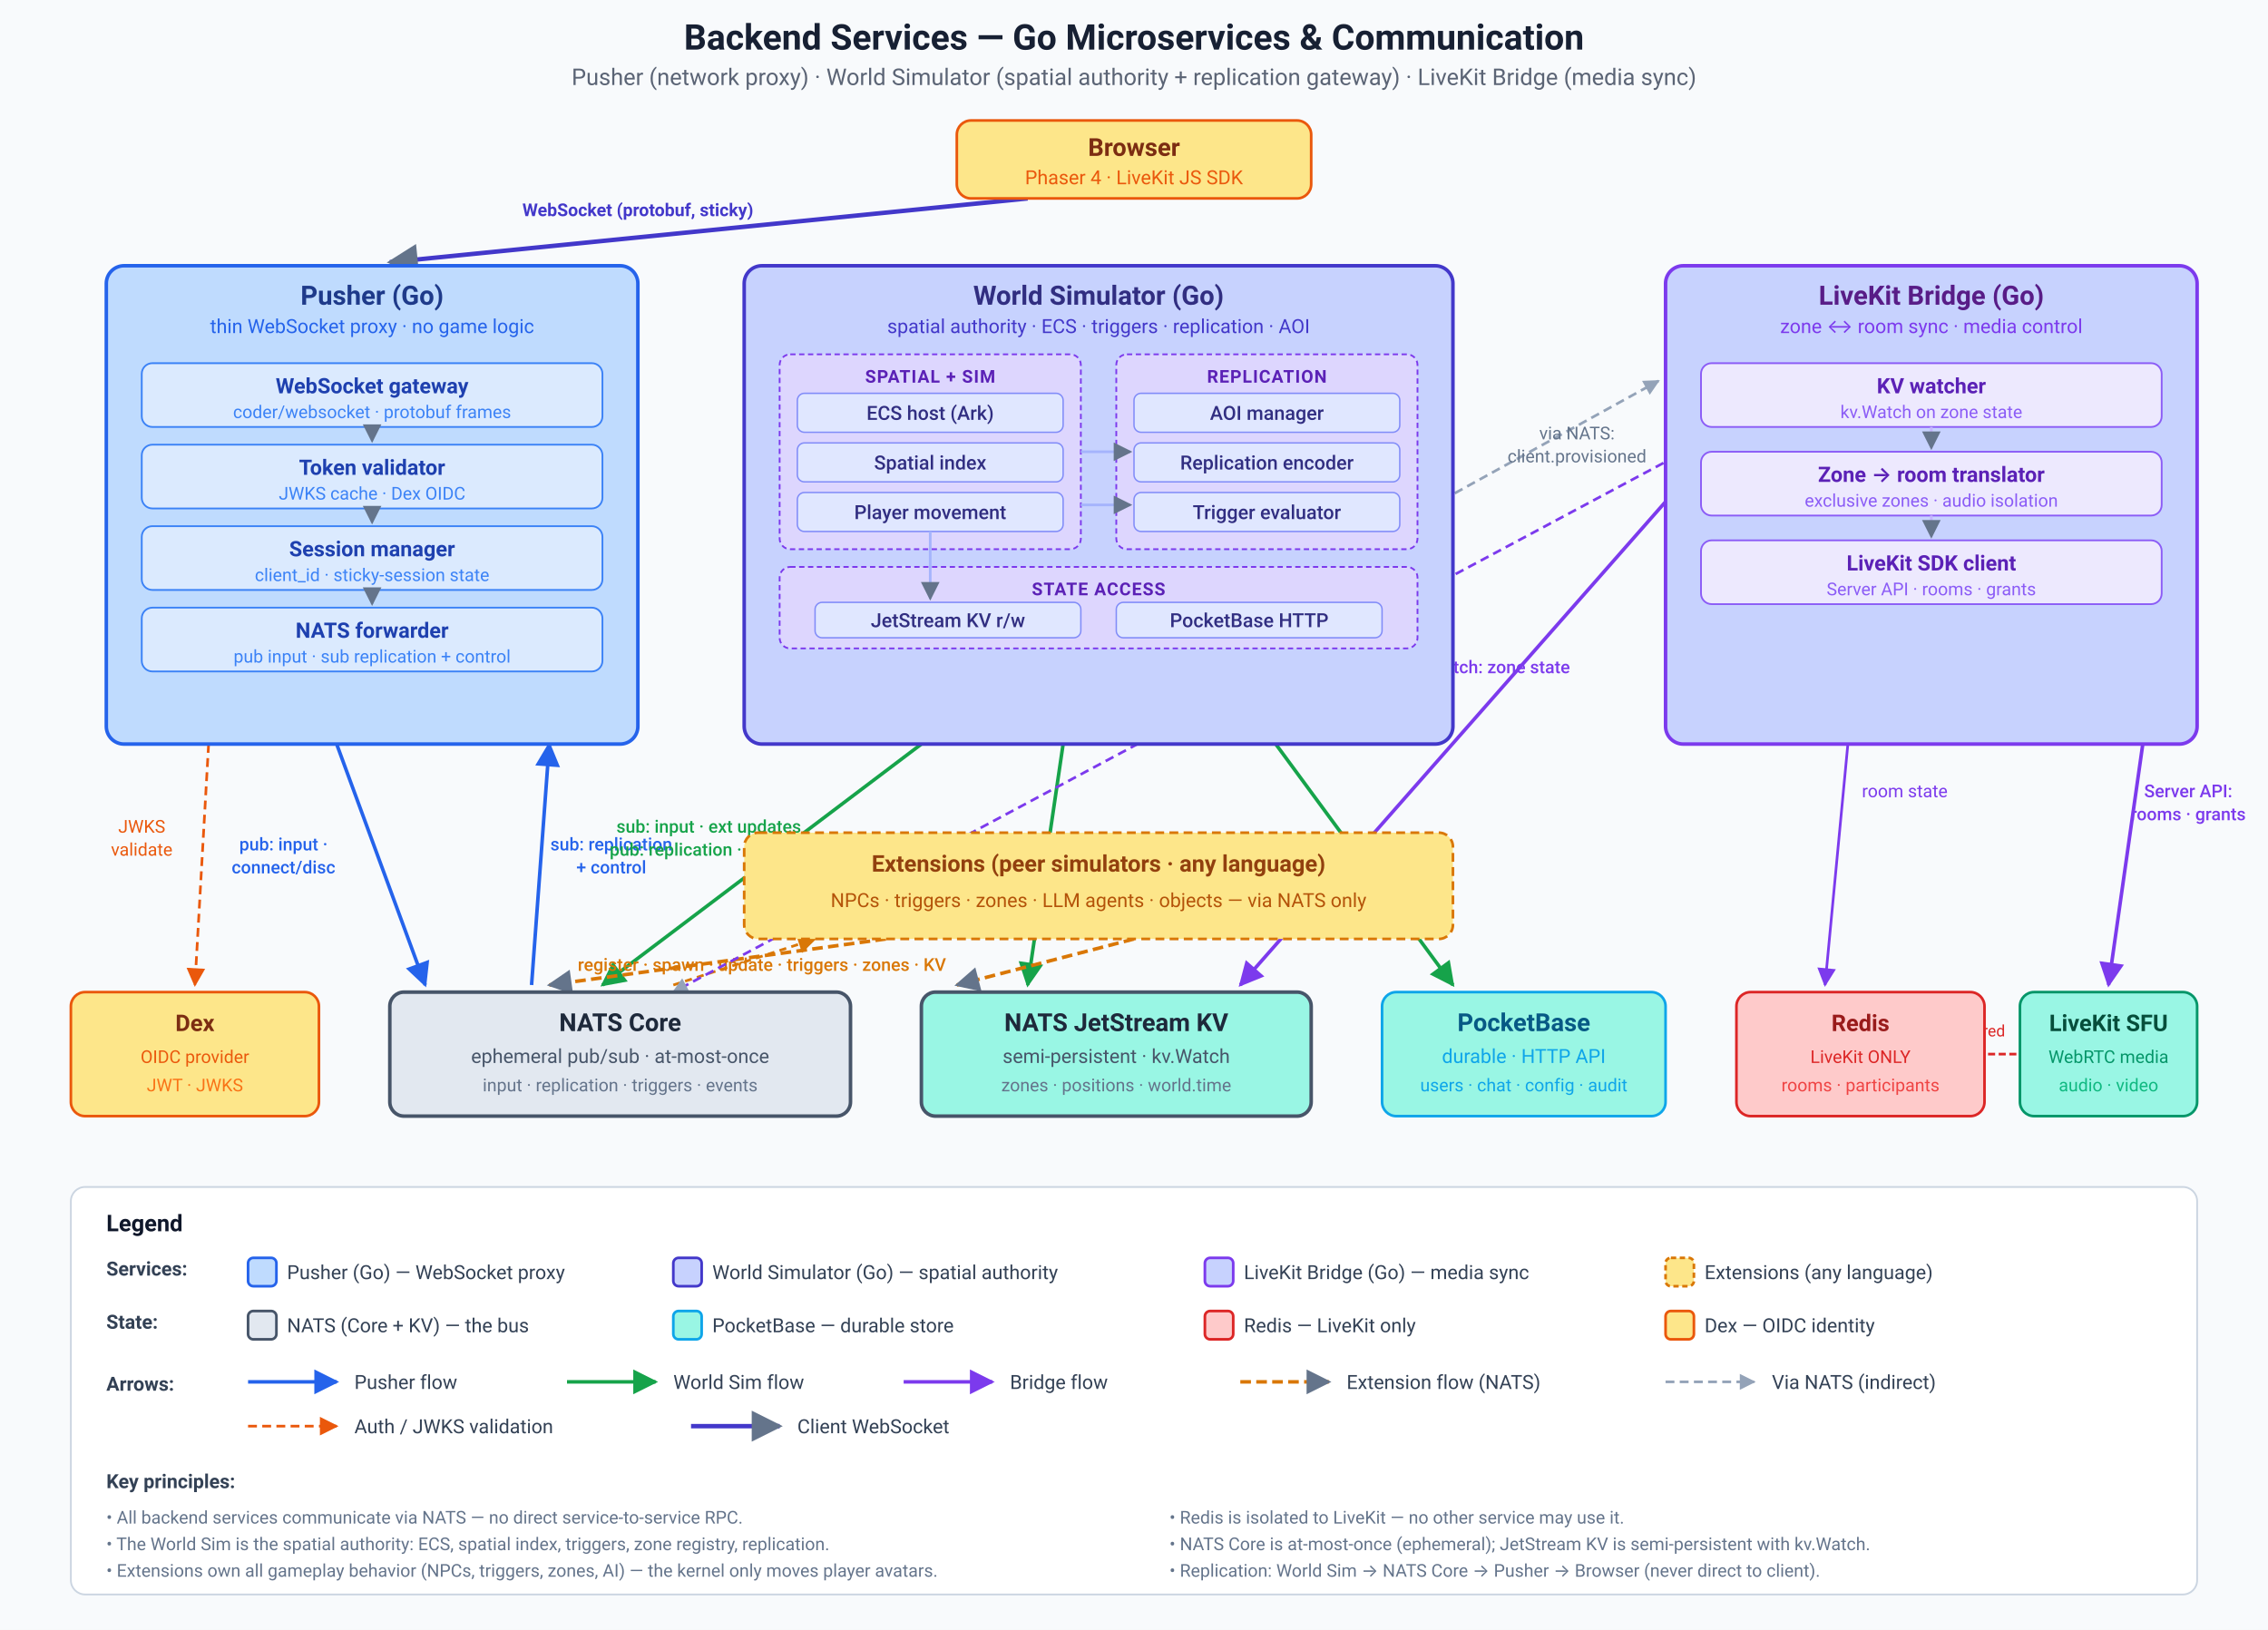
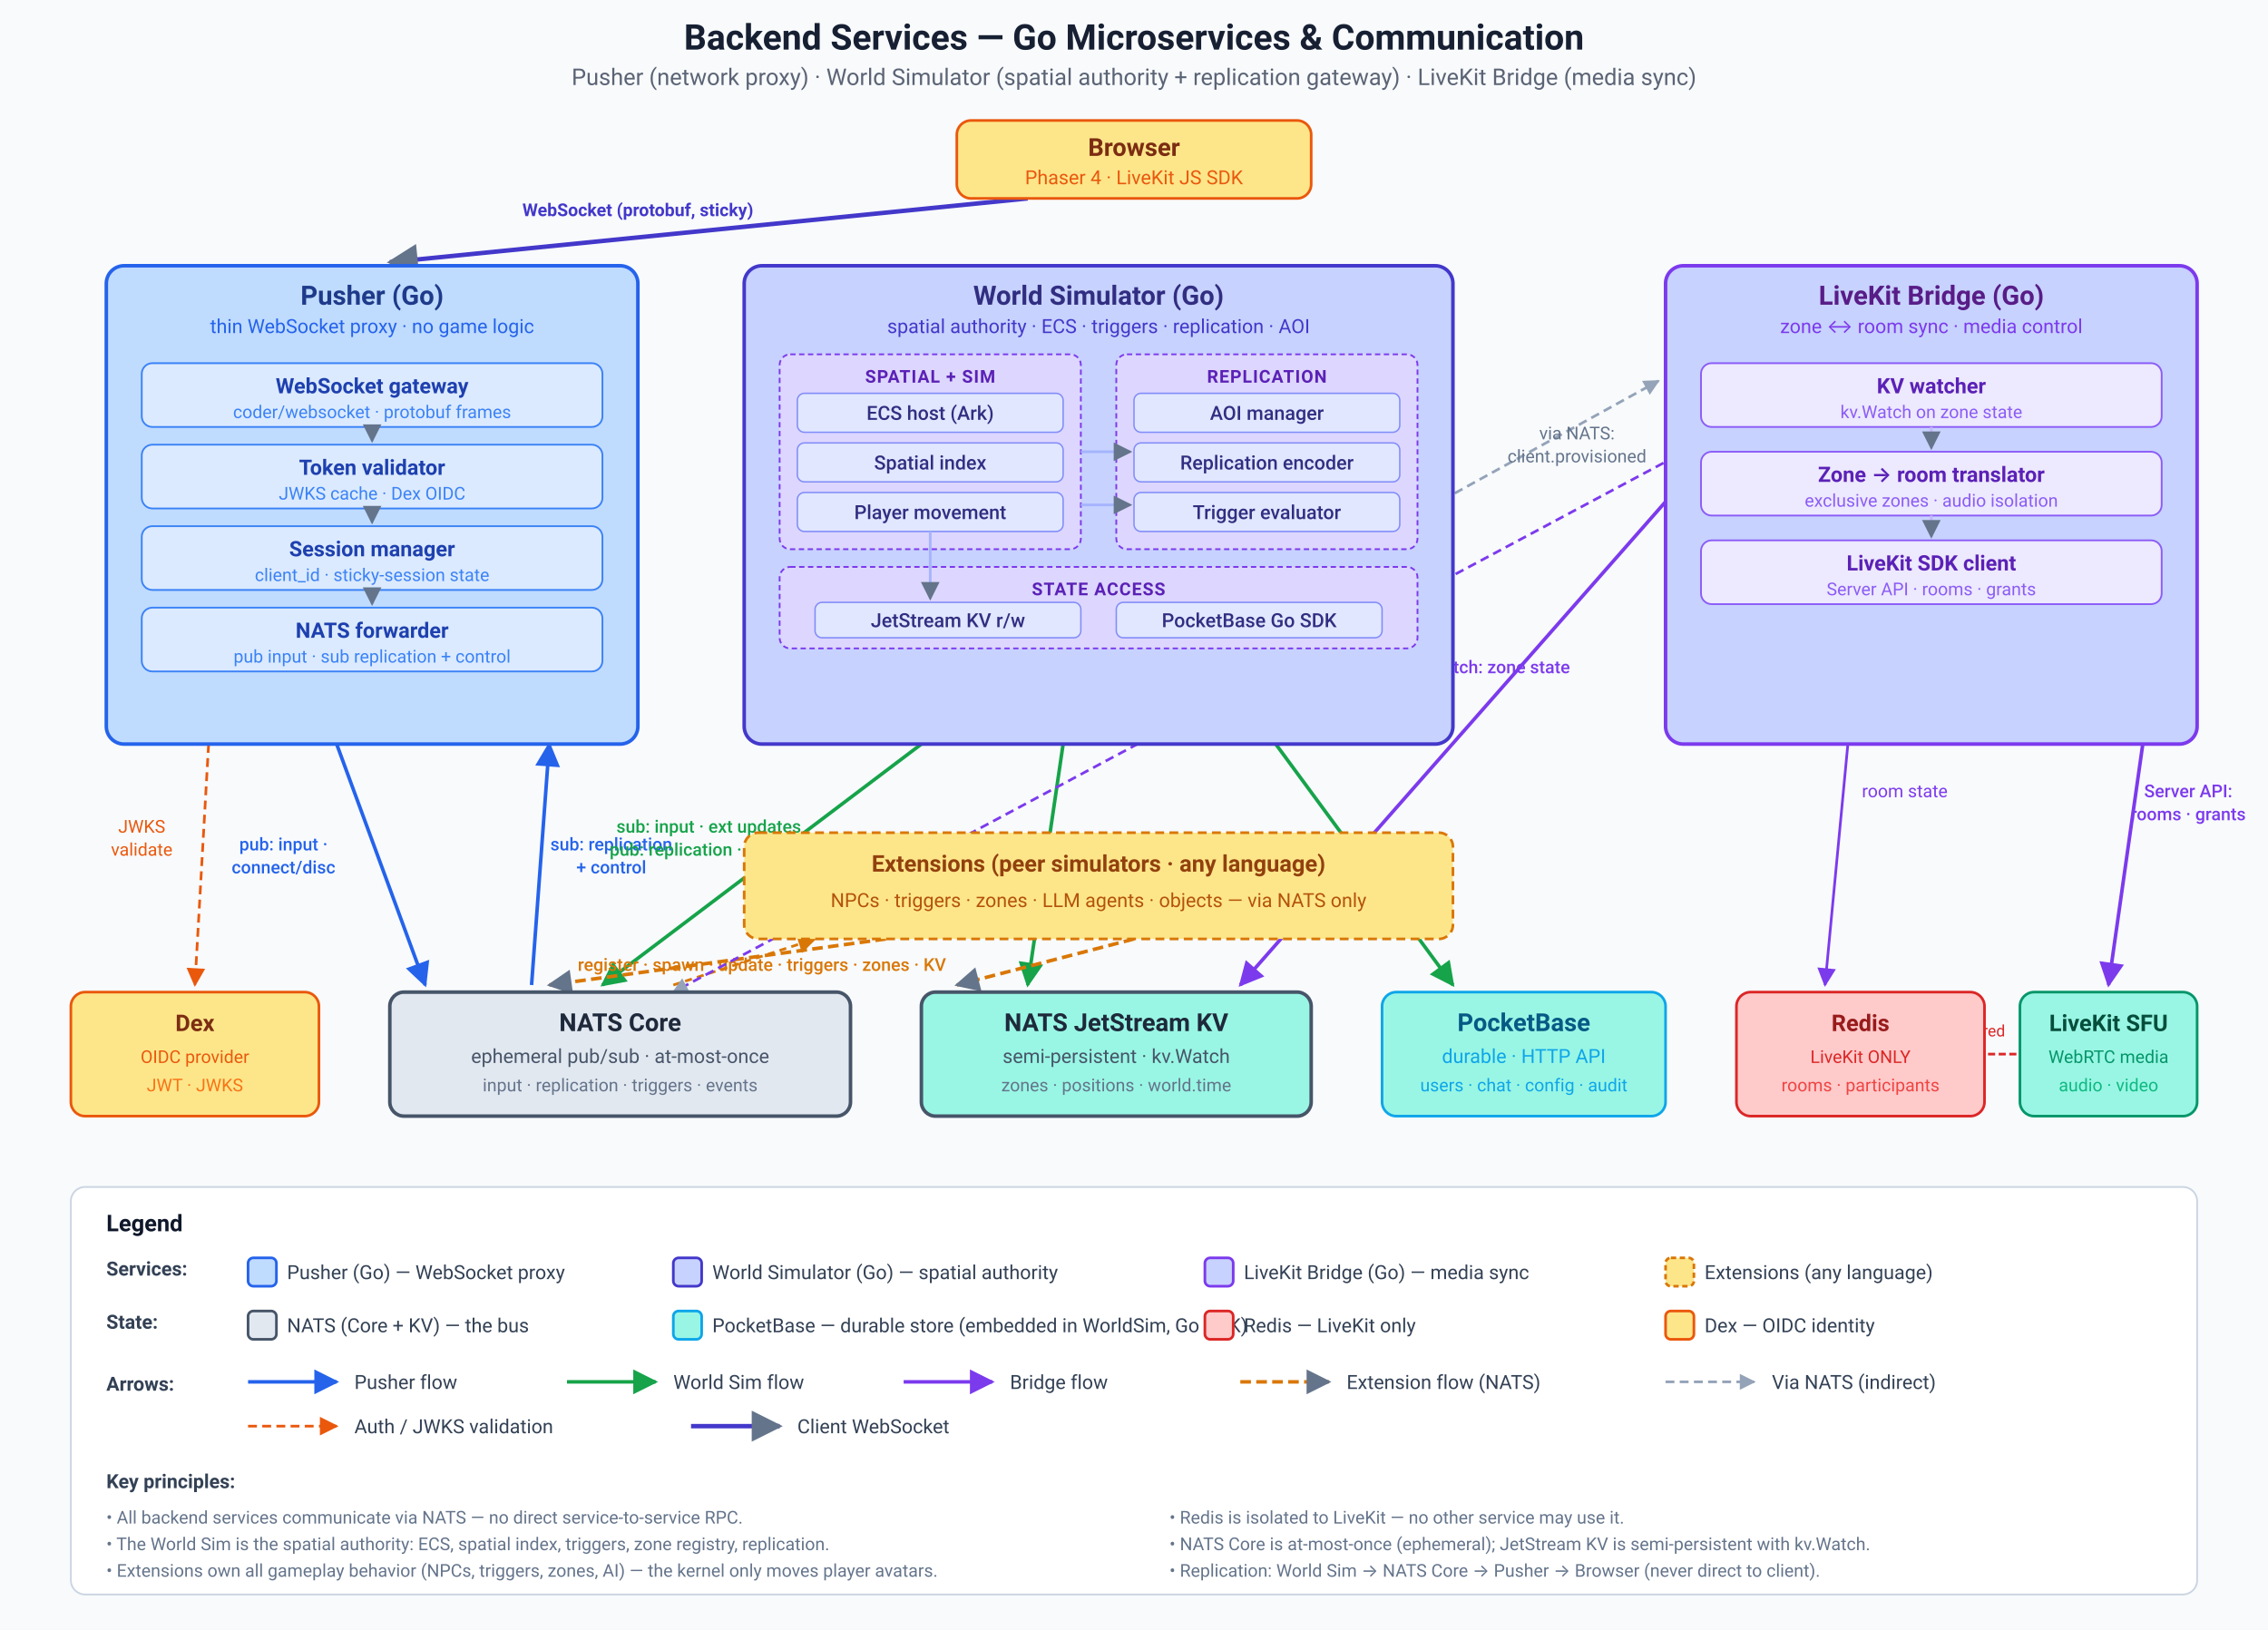
<svg xmlns="http://www.w3.org/2000/svg" width="100%" viewBox="0 0 1280 920" role="img" font-family="-apple-system, system-ui, 'Segoe UI', Roboto, sans-serif">
  <defs>
    <marker id="arr" viewBox="0 0 10 10" refX="9" refY="5" markerWidth="7" markerHeight="7" orient="auto-start-reverse">
      <path d="M0 0L10 5L0 10z" fill="#64748b" />
    </marker>
    <marker id="arr-blue" viewBox="0 0 10 10" refX="9" refY="5" markerWidth="7" markerHeight="7" orient="auto-start-reverse">
      <path d="M0 0L10 5L0 10z" fill="#2563eb" />
    </marker>
    <marker id="arr-green" viewBox="0 0 10 10" refX="9" refY="5" markerWidth="7" markerHeight="7" orient="auto-start-reverse">
      <path d="M0 0L10 5L0 10z" fill="#16a34a" />
    </marker>
    <marker id="arr-purple" viewBox="0 0 10 10" refX="9" refY="5" markerWidth="7" markerHeight="7" orient="auto-start-reverse">
      <path d="M0 0L10 5L0 10z" fill="#7c3aed" />
    </marker>
    <marker id="arr-amber" viewBox="0 0 10 10" refX="9" refY="5" markerWidth="7" markerHeight="7" orient="auto-start-reverse">
      <path d="M0 0L10 5L0 10z" fill="#d97706" />
    </marker>
    <marker id="arr-orange" viewBox="0 0 10 10" refX="9" refY="5" markerWidth="7" markerHeight="7" orient="auto-start-reverse">
      <path d="M0 0L10 5L0 10z" fill="#ea580c" />
    </marker>
    <marker id="arr-dash" viewBox="0 0 10 10" refX="9" refY="5" markerWidth="6" markerHeight="6" orient="auto-start-reverse">
      <path d="M0 0L10 5L0 10z" fill="#94a3b8" />
    </marker>
  </defs>
  <rect width="1280" height="920" fill="#f8fafc" />
  <text x="640" y="28" text-anchor="middle" font-size="20" font-weight="650" fill="#172033">Backend Services — Go Microservices &amp; Communication</text>
  <text x="640" y="48" text-anchor="middle" font-size="13" fill="#5b6475">Pusher (network proxy) · World Simulator (spatial authority + replication gateway) · LiveKit Bridge (media sync)</text>
  <line x1="580" y1="112" x2="220" y2="148" stroke="#4338ca" stroke-width="2.5" marker-end="url(#arr)" />
  <text x="360" y="122" text-anchor="middle" font-size="10" font-weight="600" fill="#4338ca">WebSocket (protobuf, sticky)</text>
  <line x1="190" y1="420" x2="240" y2="556" stroke="#2563eb" stroke-width="2" marker-end="url(#arr-blue)" />
  <text x="160" y="480" text-anchor="middle" font-size="10" font-weight="500" fill="#2563eb">pub: input ·</text>
  <text x="160" y="493" text-anchor="middle" font-size="10" font-weight="500" fill="#2563eb">connect/disc</text>
  <line x1="300" y1="556" x2="310" y2="420" stroke="#2563eb" stroke-width="2" marker-end="url(#arr-blue)" />
  <text x="345" y="480" text-anchor="middle" font-size="10" font-weight="500" fill="#2563eb">sub: replication</text>
  <text x="345" y="493" text-anchor="middle" font-size="10" font-weight="500" fill="#2563eb">+ control</text>
  <line x1="520" y1="420" x2="340" y2="556" stroke="#16a34a" stroke-width="2" marker-end="url(#arr-green)" />
  <text x="400" y="470" text-anchor="middle" font-size="10" font-weight="500" fill="#16a34a">sub: input · ext updates</text>
  <text x="400" y="483" text-anchor="middle" font-size="10" font-weight="500" fill="#16a34a">pub: replication · triggers</text>
  <line x1="600" y1="420" x2="580" y2="556" stroke="#16a34a" stroke-width="2" marker-end="url(#arr-green)" />
  <text x="615" y="480" text-anchor="start" font-size="10" font-weight="500" fill="#16a34a">KV r/w: positions</text>
  <text x="615" y="493" text-anchor="start" font-size="10" font-weight="500" fill="#16a34a">read: zone state</text>
  <line x1="720" y1="420" x2="820" y2="556" stroke="#16a34a" stroke-width="2" marker-end="url(#arr-green)" />
  <text x="790" y="480" text-anchor="middle" font-size="10" font-weight="500" fill="#16a34a">HTTP: users ·</text>
  <text x="790" y="493" text-anchor="middle" font-size="10" font-weight="500" fill="#16a34a">config · audit</text>
  <line x1="800" y1="290" x2="936" y2="215" stroke="#94a3b8" stroke-width="1.5" stroke-dasharray="5 3" marker-end="url(#arr-dash)" />
  <text x="890" y="248" text-anchor="middle" font-size="10" fill="#64748b">via NATS:</text>
  <text x="890" y="261" text-anchor="middle" font-size="10" fill="#64748b">client.provisioned</text>
  <line x1="500" y1="530" x2="310" y2="556" stroke="#d97706" stroke-width="2" stroke-dasharray="6 3" marker-end="url(#arr)" />
  <line x1="640" y1="530" x2="540" y2="556" stroke="#d97706" stroke-width="2" stroke-dasharray="6 3" marker-end="url(#arr)" />
  <text x="430" y="548" text-anchor="middle" font-size="10" font-weight="500" fill="#d97706">register · spawn · update · triggers · zones · KV</text>
  <line x1="380" y1="556" x2="460" y2="530" stroke="#d97706" stroke-width="1.5" stroke-dasharray="4 3" marker-end="url(#arr-amber)" />
  <line x1="1000" y1="215" x2="700" y2="556" stroke="#7c3aed" stroke-width="2" marker-end="url(#arr-purple)" />
  <text x="840" y="380" text-anchor="middle" font-size="10" font-weight="500" fill="#7c3aed">kv.Watch: zone state</text>
  <line x1="960" y1="250" x2="380" y2="560" stroke="#7c3aed" stroke-width="1.5" stroke-dasharray="5 3" marker-end="url(#arr-dash)" />
  <text x="640" y="380" text-anchor="middle" font-size="10" fill="#7c3aed">sub: client.provisioned</text>
  <text x="640" y="393" text-anchor="middle" font-size="10" fill="#7c3aed">pub: client.&lt;id&gt;.control</text>
  <line x1="1220" y1="345" x2="1190" y2="556" stroke="#7c3aed" stroke-width="2" marker-end="url(#arr-purple)" />
  <text x="1235" y="450" text-anchor="middle" font-size="10" font-weight="500" fill="#7c3aed">Server API:</text>
  <text x="1235" y="463" text-anchor="middle" font-size="10" font-weight="500" fill="#7c3aed">rooms · grants</text>
  <line x1="1050" y1="345" x2="1030" y2="556" stroke="#7c3aed" stroke-width="1.5" marker-end="url(#arr-purple)" />
  <text x="1075" y="450" text-anchor="middle" font-size="10" fill="#7c3aed">room state</text>
  <line x1="1150" y1="595" x2="1085" y2="595" stroke="#dc2626" stroke-width="1.5" stroke-dasharray="4 2" marker-end="url(#arr)" />
  <text x="1118" y="585" text-anchor="middle" font-size="9" fill="#dc2626">shared</text>
  <line x1="120" y1="380" x2="110" y2="556" stroke="#ea580c" stroke-width="1.5" stroke-dasharray="5 3" marker-end="url(#arr-orange)" />
  <text x="80" y="470" text-anchor="middle" font-size="10" fill="#ea580c">JWKS</text>
  <text x="80" y="483" text-anchor="middle" font-size="10" fill="#ea580c">validate</text>
  <g>
    <rect x="540" y="68" width="200" height="44" rx="8" fill="#fde68a" stroke="#ea580c" stroke-width="1.5" />
    <text x="640" y="88" text-anchor="middle" font-size="14" font-weight="600" fill="#7c2d12">Browser</text>
    <text x="640" y="104" text-anchor="middle" font-size="11" fill="#ea580c">Phaser 4 · LiveKit JS SDK</text>
  </g>
  <g>
    <rect x="60" y="150" width="300" height="270" rx="10" fill="#bfdbfe" stroke="#2563eb" stroke-width="2" />
    <text x="210" y="172" text-anchor="middle" font-size="15" font-weight="700" fill="#1e3a8a">Pusher (Go)</text>
    <text x="210" y="188" text-anchor="middle" font-size="11" fill="#2563eb">thin WebSocket proxy · no game logic</text>
    <rect x="80" y="205" width="260" height="36" rx="6" fill="#dbeafe" stroke="#3b82f6" stroke-width="1" />
    <text x="210" y="222" text-anchor="middle" font-size="12" font-weight="600" fill="#1e40af">WebSocket gateway</text>
    <text x="210" y="236" text-anchor="middle" font-size="10" fill="#3b82f6">coder/websocket · protobuf frames</text>
    <rect x="80" y="251" width="260" height="36" rx="6" fill="#dbeafe" stroke="#3b82f6" stroke-width="1" />
    <text x="210" y="268" text-anchor="middle" font-size="12" font-weight="600" fill="#1e40af">Token validator</text>
    <text x="210" y="282" text-anchor="middle" font-size="10" fill="#3b82f6">JWKS cache · Dex OIDC</text>
    <rect x="80" y="297" width="260" height="36" rx="6" fill="#dbeafe" stroke="#3b82f6" stroke-width="1" />
    <text x="210" y="314" text-anchor="middle" font-size="12" font-weight="600" fill="#1e40af">Session manager</text>
    <text x="210" y="328" text-anchor="middle" font-size="10" fill="#3b82f6">client_id · sticky-session state</text>
    <rect x="80" y="343" width="260" height="36" rx="6" fill="#dbeafe" stroke="#3b82f6" stroke-width="1" />
    <text x="210" y="360" text-anchor="middle" font-size="12" font-weight="600" fill="#1e40af">NATS forwarder</text>
    <text x="210" y="374" text-anchor="middle" font-size="10" fill="#3b82f6">pub input · sub replication + control</text>
    <line x1="210" y1="241" x2="210" y2="249" stroke="#93c5fd" stroke-width="1.5" marker-end="url(#arr)" />
    <line x1="210" y1="287" x2="210" y2="295" stroke="#93c5fd" stroke-width="1.5" marker-end="url(#arr)" />
    <line x1="210" y1="333" x2="210" y2="341" stroke="#93c5fd" stroke-width="1.5" marker-end="url(#arr)" />
  </g>
  <g>
    <rect x="420" y="150" width="400" height="270" rx="10" fill="#c7d2fe" stroke="#4338ca" stroke-width="2" />
    <text x="620" y="172" text-anchor="middle" font-size="15" font-weight="700" fill="#312e81">World Simulator (Go)</text>
    <text x="620" y="188" text-anchor="middle" font-size="11" fill="#4338ca">spatial authority · ECS · triggers · replication · AOI</text>
    <rect x="440" y="200" width="170" height="110" rx="6" fill="#ddd6fe" stroke="#7c3aed" stroke-width="1" stroke-dasharray="3 2" />
    <text x="525" y="216" text-anchor="middle" font-size="10" font-weight="600" fill="#5b21b6" letter-spacing="0.5">SPATIAL + SIM</text>
    <rect x="450" y="222" width="150" height="22" rx="4" fill="#e0e7ff" stroke="#818cf8" stroke-width="0.8" />
    <text x="525" y="237" text-anchor="middle" font-size="11" font-weight="500" fill="#312e81">ECS host (Ark)</text>
    <rect x="450" y="250" width="150" height="22" rx="4" fill="#e0e7ff" stroke="#818cf8" stroke-width="0.8" />
    <text x="525" y="265" text-anchor="middle" font-size="11" font-weight="500" fill="#312e81">Spatial index</text>
    <rect x="450" y="278" width="150" height="22" rx="4" fill="#e0e7ff" stroke="#818cf8" stroke-width="0.8" />
    <text x="525" y="293" text-anchor="middle" font-size="11" font-weight="500" fill="#312e81">Player movement</text>
    <rect x="630" y="200" width="170" height="110" rx="6" fill="#ddd6fe" stroke="#7c3aed" stroke-width="1" stroke-dasharray="3 2" />
    <text x="715" y="216" text-anchor="middle" font-size="10" font-weight="600" fill="#5b21b6" letter-spacing="0.5">REPLICATION</text>
    <rect x="640" y="222" width="150" height="22" rx="4" fill="#e0e7ff" stroke="#818cf8" stroke-width="0.8" />
    <text x="715" y="237" text-anchor="middle" font-size="11" font-weight="500" fill="#312e81">AOI manager</text>
    <rect x="640" y="250" width="150" height="22" rx="4" fill="#e0e7ff" stroke="#818cf8" stroke-width="0.8" />
    <text x="715" y="265" text-anchor="middle" font-size="11" font-weight="500" fill="#312e81">Replication encoder</text>
    <rect x="640" y="278" width="150" height="22" rx="4" fill="#e0e7ff" stroke="#818cf8" stroke-width="0.8" />
    <text x="715" y="293" text-anchor="middle" font-size="11" font-weight="500" fill="#312e81">Trigger evaluator</text>
    <rect x="440" y="320" width="360" height="46" rx="6" fill="#ddd6fe" stroke="#7c3aed" stroke-width="1" stroke-dasharray="3 2" />
    <text x="620" y="336" text-anchor="middle" font-size="10" font-weight="600" fill="#5b21b6" letter-spacing="0.5">STATE ACCESS</text>
    <rect x="460" y="340" width="150" height="20" rx="4" fill="#e0e7ff" stroke="#818cf8" stroke-width="0.8" />
    <text x="535" y="354" text-anchor="middle" font-size="11" font-weight="500" fill="#312e81">JetStream KV r/w</text>
    <rect x="630" y="340" width="150" height="20" rx="4" fill="#e0e7ff" stroke="#818cf8" stroke-width="0.8" />
-     <text x="705" y="354" text-anchor="middle" font-size="11" font-weight="500" fill="#312e81">PocketBase HTTP</text>
+     <text x="705" y="354" text-anchor="middle" font-size="11" font-weight="500" fill="#312e81">PocketBase Go SDK</text>
    <line x1="610" y1="255" x2="638" y2="255" stroke="#a5b4fc" stroke-width="1.5" marker-end="url(#arr)" />
    <line x1="610" y1="285" x2="638" y2="285" stroke="#a5b4fc" stroke-width="1.5" marker-end="url(#arr)" />
    <line x1="525" y1="300" x2="525" y2="338" stroke="#a5b4fc" stroke-width="1.5" marker-end="url(#arr)" />
  </g>
  <g>
    <rect x="940" y="150" width="300" height="270" rx="10" fill="#c7d2fe" stroke="#7c3aed" stroke-width="2" />
    <text x="1090" y="172" text-anchor="middle" font-size="15" font-weight="700" fill="#581c87">LiveKit Bridge (Go)</text>
    <text x="1090" y="188" text-anchor="middle" font-size="11" fill="#7c3aed">zone ↔ room sync · media control</text>
    <rect x="960" y="205" width="260" height="36" rx="6" fill="#ede9fe" stroke="#8b5cf6" stroke-width="1" />
    <text x="1090" y="222" text-anchor="middle" font-size="12" font-weight="600" fill="#5b21b6">KV watcher</text>
    <text x="1090" y="236" text-anchor="middle" font-size="10" fill="#8b5cf6">kv.Watch on zone state</text>
    <rect x="960" y="255" width="260" height="36" rx="6" fill="#ede9fe" stroke="#8b5cf6" stroke-width="1" />
    <text x="1090" y="272" text-anchor="middle" font-size="12" font-weight="600" fill="#5b21b6">Zone → room translator</text>
    <text x="1090" y="286" text-anchor="middle" font-size="10" fill="#8b5cf6">exclusive zones · audio isolation</text>
    <rect x="960" y="305" width="260" height="36" rx="6" fill="#ede9fe" stroke="#8b5cf6" stroke-width="1" />
    <text x="1090" y="322" text-anchor="middle" font-size="12" font-weight="600" fill="#5b21b6">LiveKit SDK client</text>
    <text x="1090" y="336" text-anchor="middle" font-size="10" fill="#8b5cf6">Server API · rooms · grants</text>
    <line x1="1090" y1="241" x2="1090" y2="253" stroke="#c4b5fd" stroke-width="1.5" marker-end="url(#arr)" />
    <line x1="1090" y1="291" x2="1090" y2="303" stroke="#c4b5fd" stroke-width="1.5" marker-end="url(#arr)" />
  </g>
  <g>
    <rect x="420" y="470" width="400" height="60" rx="8" fill="#fde68a" stroke="#d97706" stroke-width="1.5" stroke-dasharray="5 3" />
    <text x="620" y="492" text-anchor="middle" font-size="13" font-weight="600" fill="#92400e">Extensions (peer simulators · any language)</text>
    <text x="620" y="512" text-anchor="middle" font-size="11" fill="#b45309">NPCs · triggers · zones · LLM agents · objects — via NATS only</text>
  </g>
  <g>
    <rect x="40" y="560" width="140" height="70" rx="8" fill="#fde68a" stroke="#ea580c" stroke-width="1.5" />
    <text x="110" y="582" text-anchor="middle" font-size="13" font-weight="700" fill="#7c2d12">Dex</text>
    <text x="110" y="600" text-anchor="middle" font-size="10" fill="#ea580c">OIDC provider</text>
    <text x="110" y="616" text-anchor="middle" font-size="10" fill="#f97316">JWT · JWKS</text>
  </g>
  <g>
    <rect x="220" y="560" width="260" height="70" rx="8" fill="#e2e8f0" stroke="#475569" stroke-width="2" />
    <text x="350" y="582" text-anchor="middle" font-size="14" font-weight="700" fill="#1e293b">NATS Core</text>
    <text x="350" y="600" text-anchor="middle" font-size="11" fill="#475569">ephemeral pub/sub · at-most-once</text>
    <text x="350" y="616" text-anchor="middle" font-size="10" fill="#64748b">input · replication · triggers · events</text>
  </g>
  <g>
    <rect x="520" y="560" width="220" height="70" rx="8" fill="#99f6e4" stroke="#475569" stroke-width="2" />
    <text x="630" y="582" text-anchor="middle" font-size="14" font-weight="700" fill="#1e293b">NATS JetStream KV</text>
    <text x="630" y="600" text-anchor="middle" font-size="11" fill="#475569">semi-persistent · kv.Watch</text>
    <text x="630" y="616" text-anchor="middle" font-size="10" fill="#64748b">zones · positions · world.time</text>
  </g>
  <g>
    <rect x="780" y="560" width="160" height="70" rx="8" fill="#99f6e4" stroke="#0ea5e9" stroke-width="1.5" />
    <text x="860" y="582" text-anchor="middle" font-size="14" font-weight="700" fill="#075985">PocketBase</text>
    <text x="860" y="600" text-anchor="middle" font-size="11" fill="#0ea5e9">durable · HTTP API</text>
    <text x="860" y="616" text-anchor="middle" font-size="10" fill="#0ea5e9">users · chat · config · audit</text>
  </g>
  <g>
    <rect x="980" y="560" width="140" height="70" rx="8" fill="#fecaca" stroke="#dc2626" stroke-width="1.5" />
    <text x="1050" y="582" text-anchor="middle" font-size="13" font-weight="700" fill="#991b1b">Redis</text>
    <text x="1050" y="600" text-anchor="middle" font-size="10" fill="#dc2626">LiveKit ONLY</text>
    <text x="1050" y="616" text-anchor="middle" font-size="10" fill="#ef4444">rooms · participants</text>
  </g>
  <g>
    <rect x="1140" y="560" width="100" height="70" rx="8" fill="#99f6e4" stroke="#059669" stroke-width="1.5" />
    <text x="1190" y="582" text-anchor="middle" font-size="13" font-weight="700" fill="#064e3b">LiveKit SFU</text>
    <text x="1190" y="600" text-anchor="middle" font-size="10" fill="#059669">WebRTC media</text>
    <text x="1190" y="616" text-anchor="middle" font-size="10" fill="#10b981">audio · video</text>
  </g>
  <g transform="translate(40, 670)">
    <rect x="0" y="0" width="1200" height="230" rx="8" fill="#ffffff" stroke="#cbd5e1" stroke-width="1" />
    <text x="20" y="25" font-size="13" font-weight="700" fill="#0f172a">Legend</text>
    <text x="20" y="50" font-size="11" font-weight="600" fill="#334155">Services:</text>
    <rect x="100" y="40" width="16" height="16" rx="3" fill="#bfdbfe" stroke="#2563eb" stroke-width="1.5" />
    <text x="122" y="52" font-size="11" fill="#334155">Pusher (Go) — WebSocket proxy</text>
    <rect x="340" y="40" width="16" height="16" rx="3" fill="#c7d2fe" stroke="#4338ca" stroke-width="1.5" />
    <text x="362" y="52" font-size="11" fill="#334155">World Simulator (Go) — spatial authority</text>
    <rect x="640" y="40" width="16" height="16" rx="3" fill="#c7d2fe" stroke="#7c3aed" stroke-width="1.5" />
    <text x="662" y="52" font-size="11" fill="#334155">LiveKit Bridge (Go) — media sync</text>
    <rect x="900" y="40" width="16" height="16" rx="3" fill="#fde68a" stroke="#d97706" stroke-width="1.5" stroke-dasharray="3 2" />
    <text x="922" y="52" font-size="11" fill="#334155">Extensions (any language)</text>
    <text x="20" y="80" font-size="11" font-weight="600" fill="#334155">State:</text>
    <rect x="100" y="70" width="16" height="16" rx="3" fill="#e2e8f0" stroke="#475569" stroke-width="1.5" />
    <text x="122" y="82" font-size="11" fill="#334155">NATS (Core + KV) — the bus</text>
    <rect x="340" y="70" width="16" height="16" rx="3" fill="#99f6e4" stroke="#0ea5e9" stroke-width="1.5" />
-     <text x="362" y="82" font-size="11" fill="#334155">PocketBase — durable store</text>
+     <text x="362" y="82" font-size="11" fill="#334155">PocketBase — durable store (embedded in WorldSim, Go SDK)</text>
    <rect x="640" y="70" width="16" height="16" rx="3" fill="#fecaca" stroke="#dc2626" stroke-width="1.5" />
    <text x="662" y="82" font-size="11" fill="#334155">Redis — LiveKit only</text>
    <rect x="900" y="70" width="16" height="16" rx="3" fill="#fde68a" stroke="#ea580c" stroke-width="1.5" />
    <text x="922" y="82" font-size="11" fill="#334155">Dex — OIDC identity</text>
    <text x="20" y="115" font-size="11" font-weight="600" fill="#334155">Arrows:</text>
    <line x1="100" y1="110" x2="150" y2="110" stroke="#2563eb" stroke-width="2" marker-end="url(#arr-blue)" />
    <text x="160" y="114" font-size="11" fill="#334155">Pusher flow</text>
    <line x1="280" y1="110" x2="330" y2="110" stroke="#16a34a" stroke-width="2" marker-end="url(#arr-green)" />
    <text x="340" y="114" font-size="11" fill="#334155">World Sim flow</text>
    <line x1="470" y1="110" x2="520" y2="110" stroke="#7c3aed" stroke-width="2" marker-end="url(#arr-purple)" />
    <text x="530" y="114" font-size="11" fill="#334155">Bridge flow</text>
    <line x1="660" y1="110" x2="710" y2="110" stroke="#d97706" stroke-width="2" stroke-dasharray="6 3" marker-end="url(#arr)" />
    <text x="720" y="114" font-size="11" fill="#334155">Extension flow (NATS)</text>
    <line x1="900" y1="110" x2="950" y2="110" stroke="#94a3b8" stroke-width="1.5" stroke-dasharray="5 3" marker-end="url(#arr-dash)" />
    <text x="960" y="114" font-size="11" fill="#334155">Via NATS (indirect)</text>
    <line x1="100" y1="135" x2="150" y2="135" stroke="#ea580c" stroke-width="1.5" stroke-dasharray="5 3" marker-end="url(#arr-orange)" />
    <text x="160" y="139" font-size="11" fill="#334155">Auth / JWKS validation</text>
    <line x1="350" y1="135" x2="400" y2="135" stroke="#4338ca" stroke-width="2.5" marker-end="url(#arr)" />
    <text x="410" y="139" font-size="11" fill="#334155">Client WebSocket</text>
    <text x="20" y="170" font-size="11" font-weight="600" fill="#334155">Key principles:</text>
    <text x="20" y="190" font-size="10" fill="#64748b">• All backend services communicate via NATS — no direct service-to-service RPC.</text>
    <text x="20" y="205" font-size="10" fill="#64748b">• The World Sim is the spatial authority: ECS, spatial index, triggers, zone registry, replication.</text>
    <text x="20" y="220" font-size="10" fill="#64748b">• Extensions own all gameplay behavior (NPCs, triggers, zones, AI) — the kernel only moves player avatars.</text>
    <text x="620" y="190" font-size="10" fill="#64748b">• Redis is isolated to LiveKit — no other service may use it.</text>
    <text x="620" y="205" font-size="10" fill="#64748b">• NATS Core is at-most-once (ephemeral); JetStream KV is semi-persistent with kv.Watch.</text>
    <text x="620" y="220" font-size="10" fill="#64748b">• Replication: World Sim → NATS Core → Pusher → Browser (never direct to client).</text>
  </g>
</svg>
